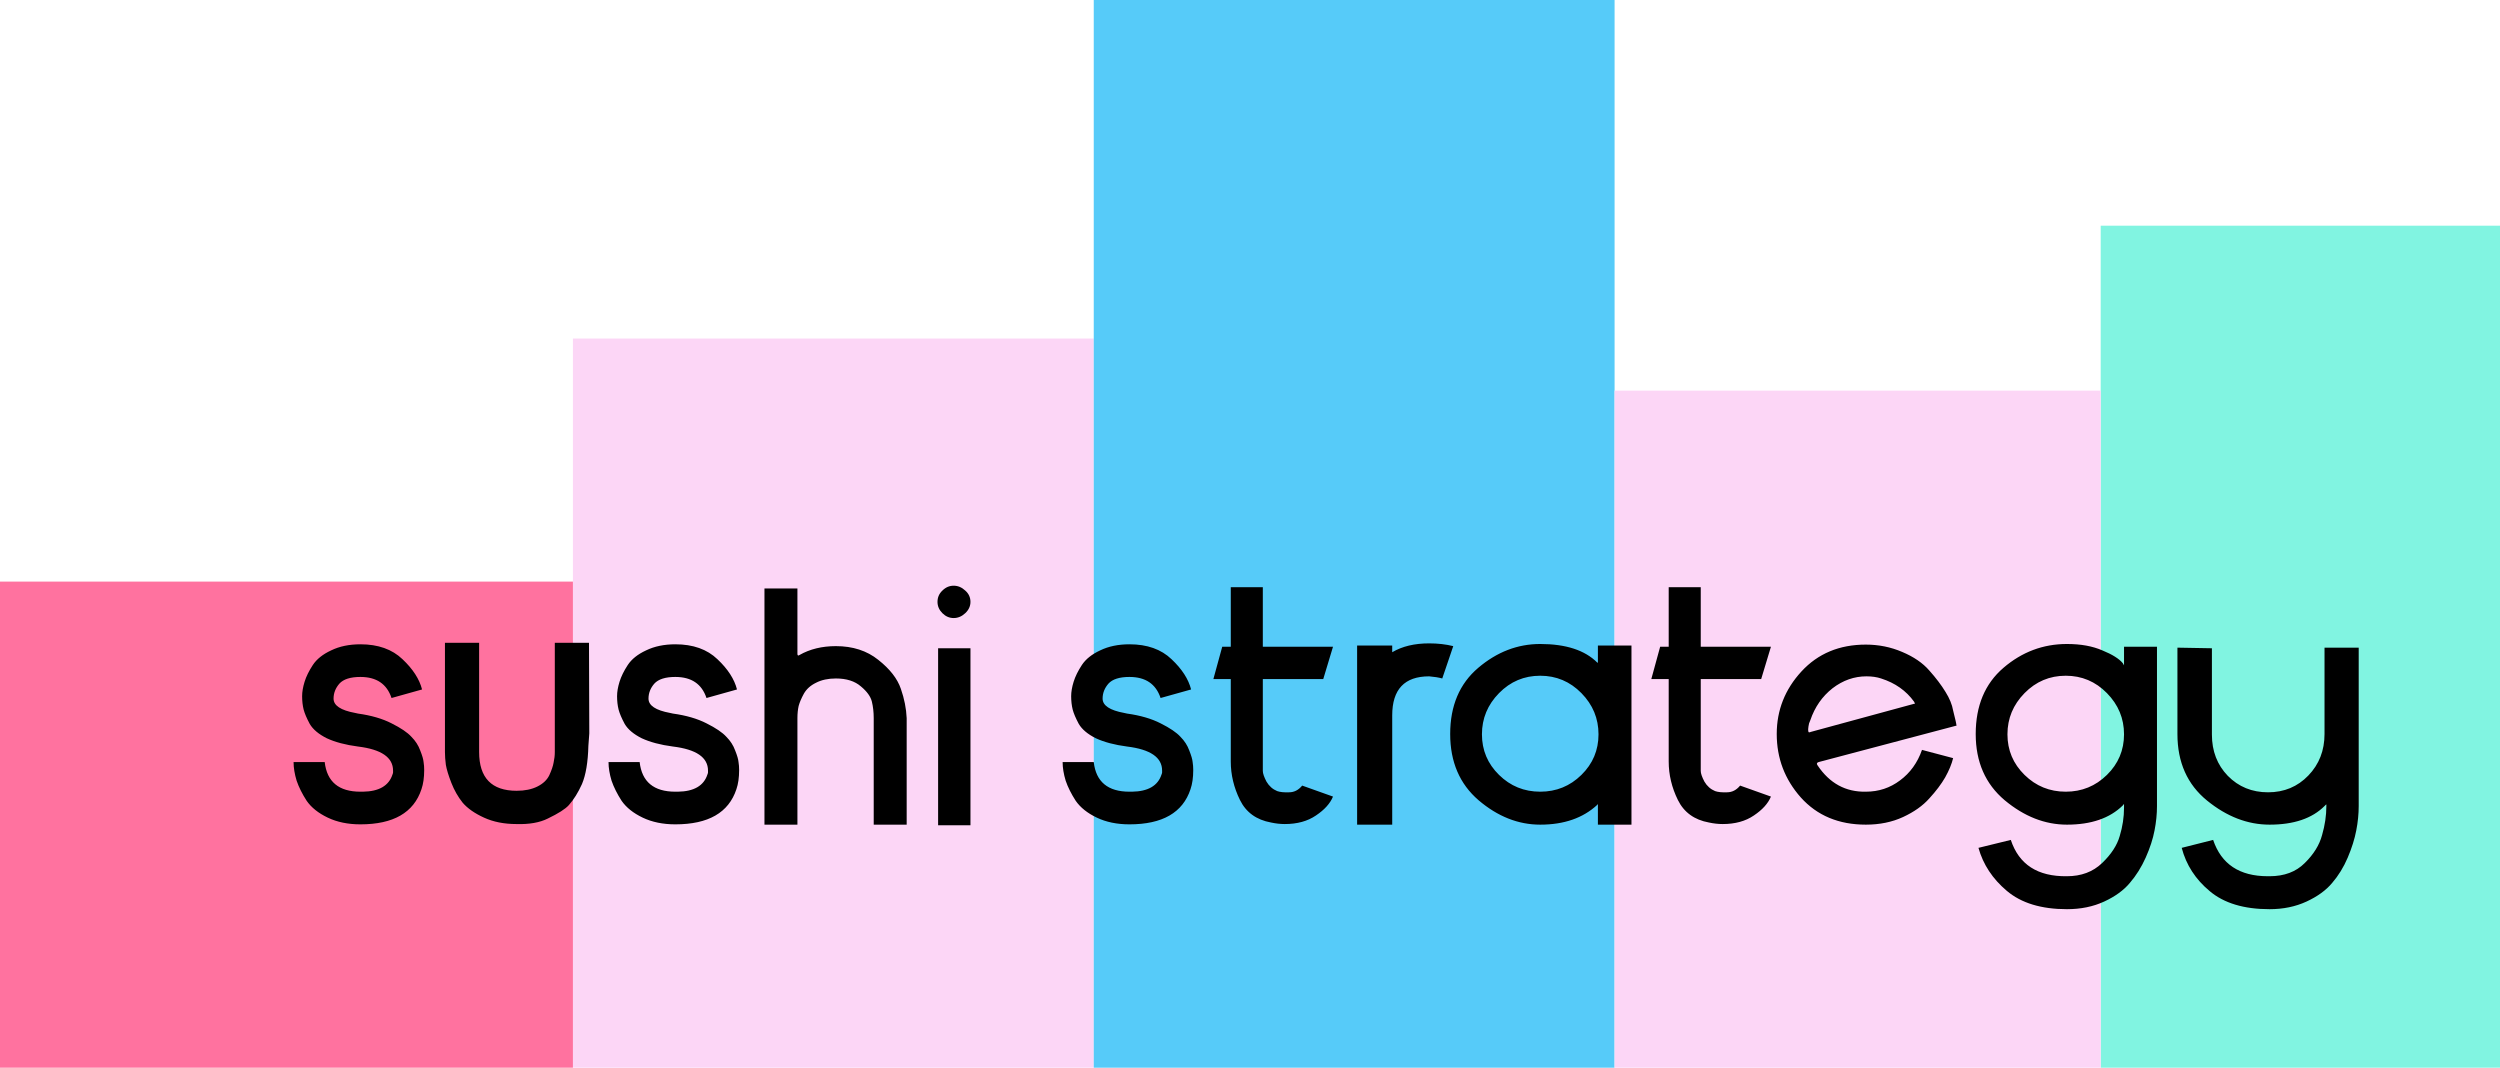
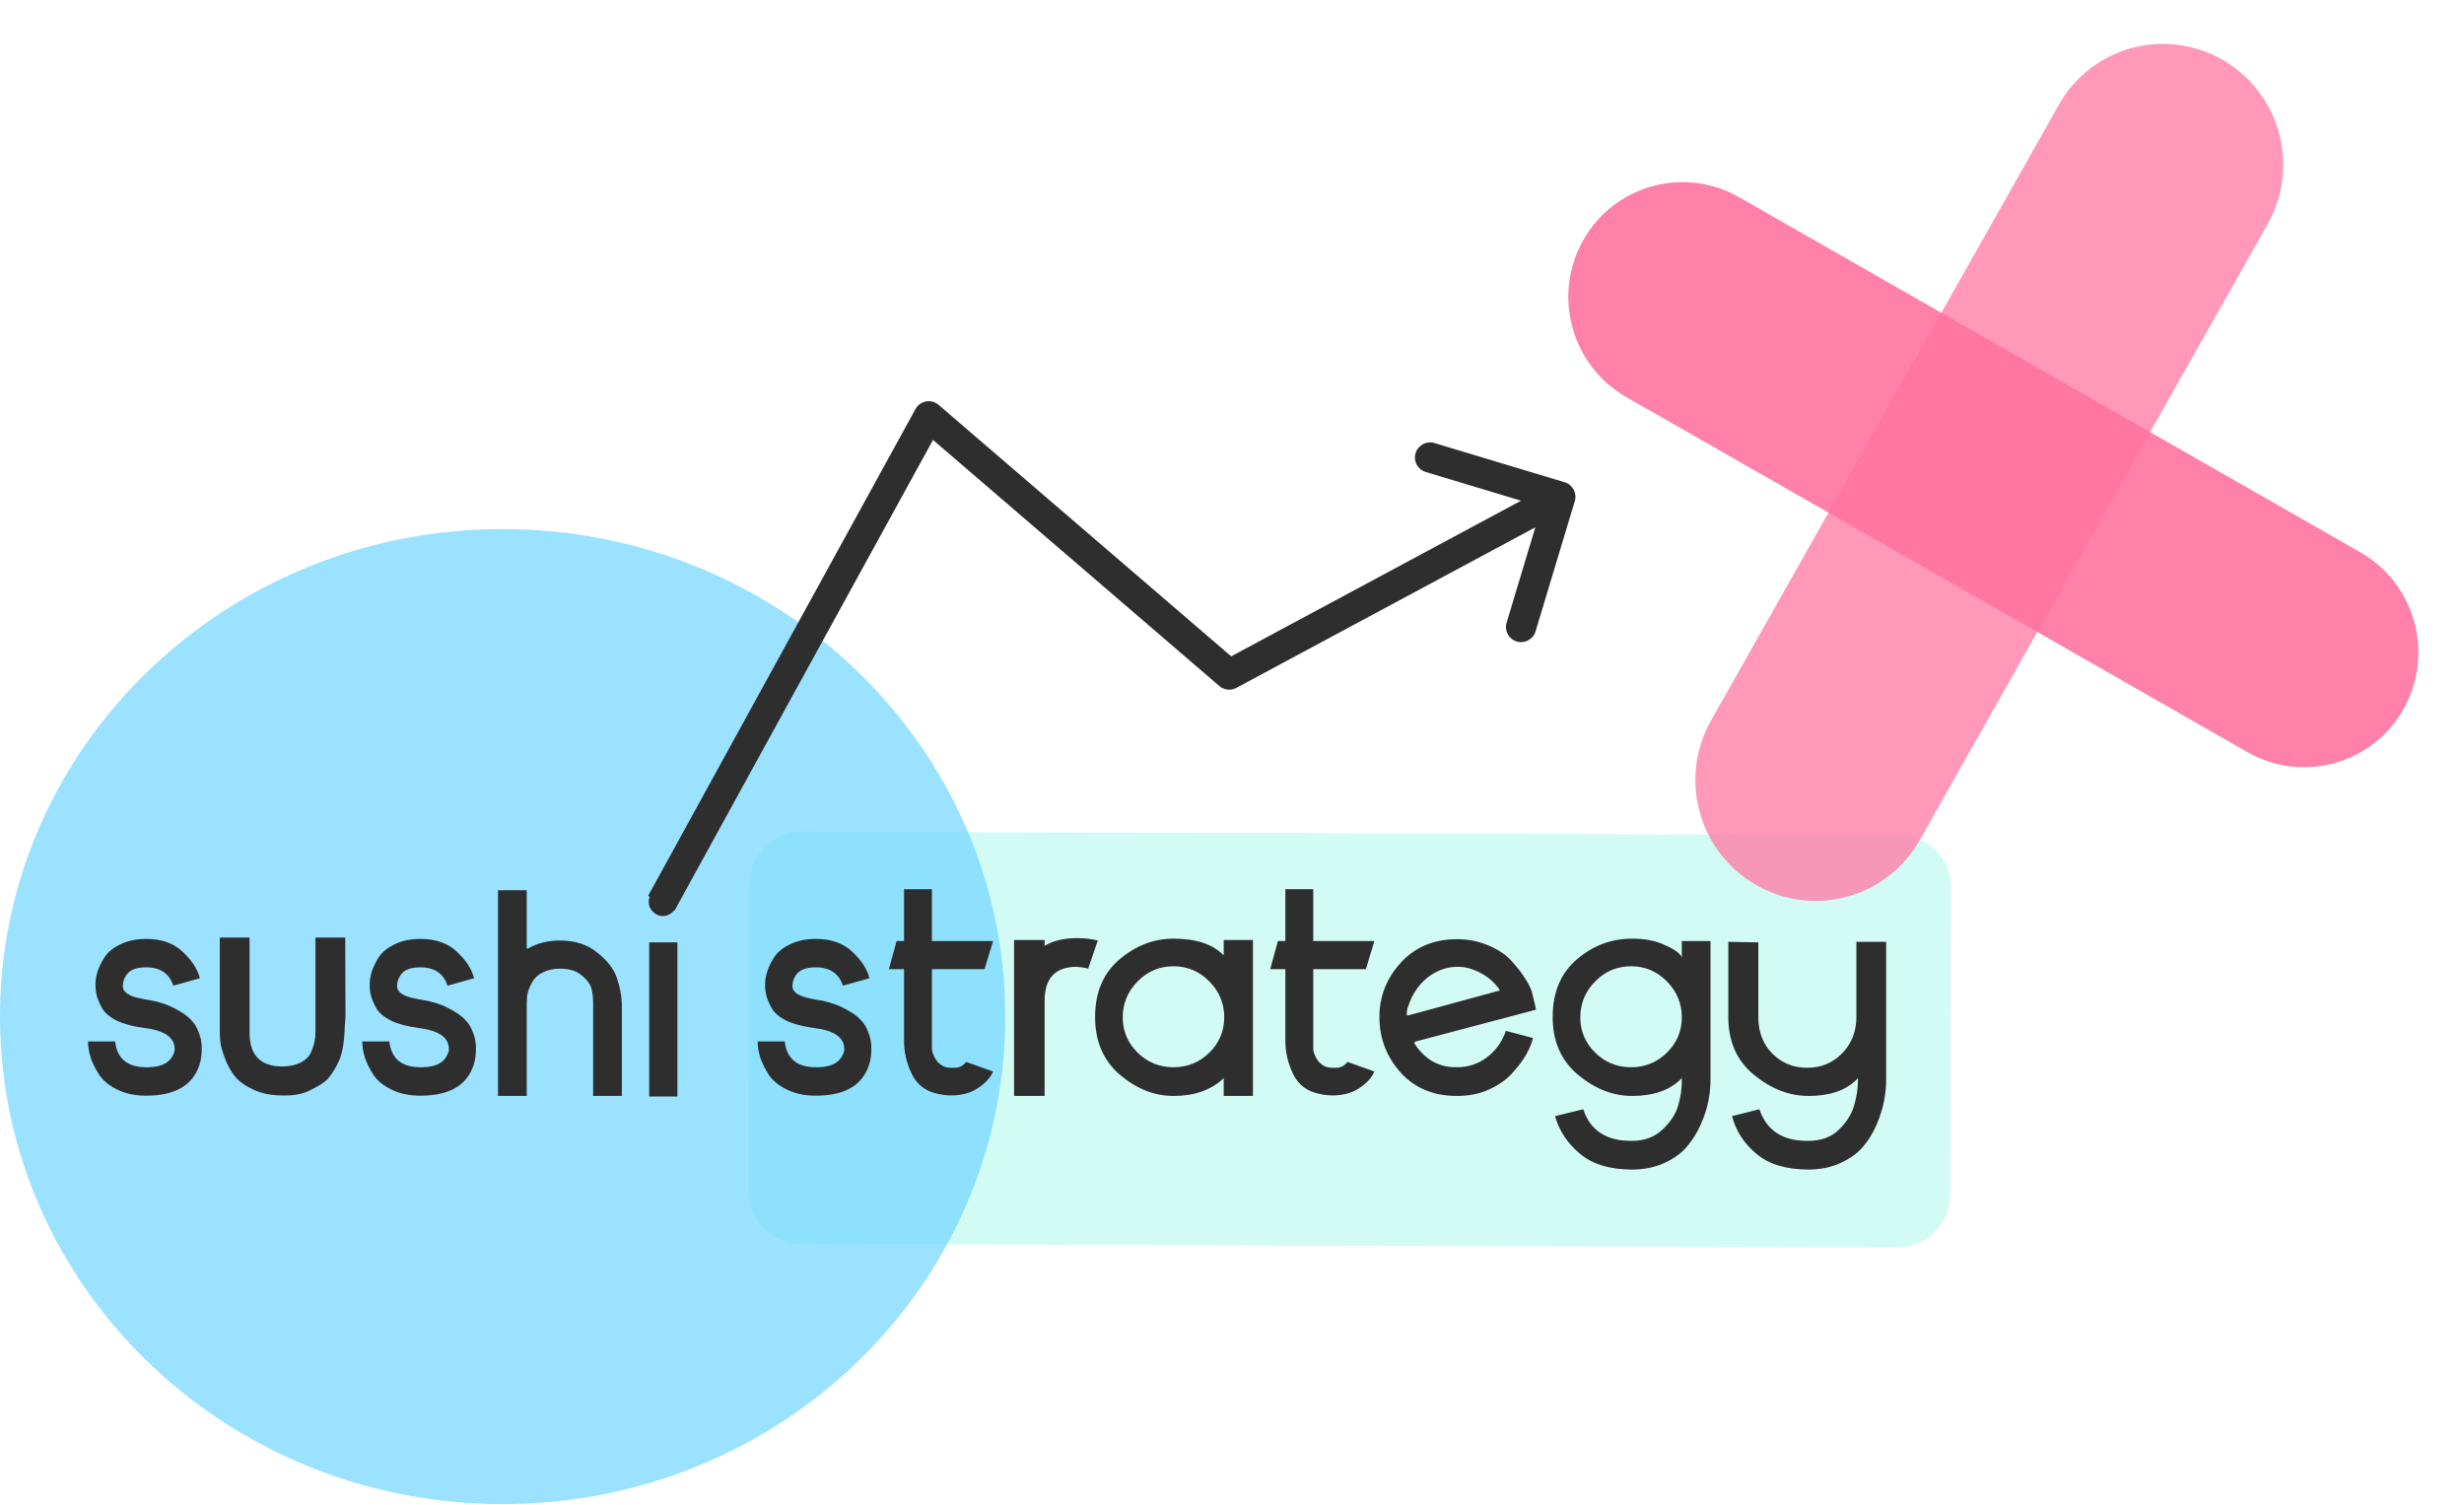
- <svg xmlns="http://www.w3.org/2000/svg" width="288" height="123" viewBox="0 0 288 123" fill="none">
-   <rect x="66" y="39" width="60" height="84" fill="#FCD6F6" />
-   <rect y="67" width="66" height="56" fill="#FF729F" />
-   <rect x="242" y="26" width="46" height="97" fill="#81F4E1" />
-   <rect x="126" width="60" height="123" fill="#56CBF9" />
-   <rect x="186" y="45" width="56" height="78" fill="#FCD6F6" />
-   <path d="M41.52 74.223C43.559 74.223 45.176 74.797 46.371 75.945C47.566 77.07 48.316 78.231 48.621 79.426L45.105 80.41C44.566 78.793 43.371 77.984 41.52 77.984C40.371 77.984 39.562 78.242 39.094 78.758C38.648 79.273 38.426 79.848 38.426 80.481C38.426 81.277 39.258 81.828 40.922 82.133L41.238 82.203C42.762 82.414 44.051 82.789 45.105 83.328C46.184 83.867 46.945 84.383 47.391 84.875C47.859 85.344 48.199 85.871 48.41 86.457C48.645 87.043 48.773 87.488 48.797 87.793C48.844 88.074 48.867 88.379 48.867 88.707C48.867 89.574 48.762 90.312 48.551 90.922C47.66 93.617 45.316 94.965 41.52 94.965C40.09 94.965 38.836 94.707 37.758 94.191C36.68 93.676 35.871 93.031 35.332 92.258C34.816 91.461 34.43 90.688 34.172 89.938C33.938 89.164 33.82 88.449 33.82 87.793H37.406C37.664 90.066 39.035 91.203 41.52 91.203H41.801C43.652 91.18 44.789 90.523 45.211 89.234C45.258 89.117 45.281 89.035 45.281 88.988V88.777C45.281 87.254 43.934 86.328 41.238 86C39.809 85.812 38.613 85.496 37.652 85.051C36.715 84.582 36.059 84.031 35.684 83.398C35.332 82.742 35.098 82.191 34.98 81.746C34.863 81.277 34.805 80.762 34.805 80.199C34.805 79.707 34.898 79.156 35.086 78.547C35.273 77.938 35.59 77.293 36.035 76.613C36.48 75.934 37.184 75.371 38.145 74.926C39.105 74.457 40.23 74.223 41.52 74.223ZM51.258 86.633V74.047H55.195V86.633C55.195 89.609 56.637 91.098 59.52 91.098C60.457 91.098 61.254 90.934 61.91 90.606C62.566 90.277 63.023 89.844 63.281 89.305C63.539 88.742 63.703 88.262 63.773 87.863C63.867 87.441 63.914 87.031 63.914 86.633V74.047H67.852L67.887 84.488C67.863 84.887 67.828 85.367 67.781 85.93C67.734 87.805 67.488 89.269 67.043 90.324C66.598 91.309 66.094 92.117 65.531 92.75C65.133 93.195 64.324 93.711 63.105 94.297C62.168 94.766 60.961 94.977 59.484 94.93C58.078 94.93 56.836 94.684 55.758 94.191C54.68 93.699 53.859 93.125 53.297 92.469C52.758 91.789 52.324 91.027 51.996 90.184C51.668 89.34 51.457 88.648 51.363 88.109C51.293 87.57 51.258 87.078 51.258 86.633ZM77.801 74.223C79.84 74.223 81.457 74.797 82.652 75.945C83.848 77.07 84.598 78.231 84.902 79.426L81.387 80.41C80.848 78.793 79.652 77.984 77.801 77.984C76.652 77.984 75.844 78.242 75.375 78.758C74.93 79.273 74.707 79.848 74.707 80.481C74.707 81.277 75.539 81.828 77.203 82.133L77.519 82.203C79.043 82.414 80.332 82.789 81.387 83.328C82.465 83.867 83.227 84.383 83.672 84.875C84.141 85.344 84.481 85.871 84.691 86.457C84.926 87.043 85.055 87.488 85.078 87.793C85.125 88.074 85.148 88.379 85.148 88.707C85.148 89.574 85.043 90.312 84.832 90.922C83.941 93.617 81.598 94.965 77.801 94.965C76.371 94.965 75.117 94.707 74.039 94.191C72.961 93.676 72.152 93.031 71.613 92.258C71.098 91.461 70.711 90.688 70.453 89.938C70.219 89.164 70.102 88.449 70.102 87.793H73.688C73.945 90.066 75.316 91.203 77.801 91.203H78.082C79.934 91.18 81.07 90.523 81.492 89.234C81.539 89.117 81.562 89.035 81.562 88.988V88.777C81.562 87.254 80.215 86.328 77.519 86C76.09 85.812 74.894 85.496 73.934 85.051C72.996 84.582 72.34 84.031 71.965 83.398C71.613 82.742 71.379 82.191 71.262 81.746C71.144 81.277 71.086 80.762 71.086 80.199C71.086 79.707 71.18 79.156 71.367 78.547C71.555 77.938 71.871 77.293 72.316 76.613C72.762 75.934 73.465 75.371 74.426 74.926C75.387 74.457 76.512 74.223 77.801 74.223ZM88.066 95V67.789H91.863V75.312C91.863 75.523 91.945 75.57 92.109 75.453C93.305 74.773 94.699 74.434 96.293 74.434C98.238 74.434 99.867 74.961 101.18 76.016C102.516 77.07 103.383 78.184 103.781 79.356C104.18 80.504 104.402 81.629 104.449 82.731V95H100.652V82.731C100.652 82.051 100.582 81.418 100.441 80.832C100.301 80.246 99.879 79.66 99.176 79.074C98.473 78.465 97.512 78.16 96.293 78.16C95.402 78.16 94.641 78.324 94.008 78.652C93.375 78.957 92.906 79.379 92.602 79.918C92.32 80.434 92.121 80.902 92.004 81.324C91.91 81.746 91.863 82.215 91.863 82.731V95H88.066ZM111.199 68.035C111.598 68.387 111.797 68.82 111.797 69.336C111.797 69.828 111.598 70.262 111.199 70.637C110.801 71.012 110.355 71.199 109.863 71.199C109.371 71.199 108.938 71.012 108.562 70.637C108.188 70.262 108 69.828 108 69.336C108 68.82 108.188 68.387 108.562 68.035C108.938 67.66 109.371 67.473 109.863 67.473C110.355 67.473 110.801 67.66 111.199 68.035ZM111.797 74.68V95.07H108.07V74.68H111.797ZM130.113 74.223C132.152 74.223 133.77 74.797 134.965 75.945C136.16 77.07 136.91 78.231 137.215 79.426L133.699 80.41C133.16 78.793 131.965 77.984 130.113 77.984C128.965 77.984 128.156 78.242 127.688 78.758C127.242 79.273 127.02 79.848 127.02 80.481C127.02 81.277 127.852 81.828 129.516 82.133L129.832 82.203C131.355 82.414 132.645 82.789 133.699 83.328C134.777 83.867 135.539 84.383 135.984 84.875C136.453 85.344 136.793 85.871 137.004 86.457C137.238 87.043 137.367 87.488 137.391 87.793C137.438 88.074 137.461 88.379 137.461 88.707C137.461 89.574 137.355 90.312 137.145 90.922C136.254 93.617 133.91 94.965 130.113 94.965C128.684 94.965 127.43 94.707 126.352 94.191C125.273 93.676 124.465 93.031 123.926 92.258C123.41 91.461 123.023 90.688 122.766 89.938C122.531 89.164 122.414 88.449 122.414 87.793H126C126.258 90.066 127.629 91.203 130.113 91.203H130.395C132.246 91.18 133.383 90.523 133.805 89.234C133.852 89.117 133.875 89.035 133.875 88.988V88.777C133.875 87.254 132.527 86.328 129.832 86C128.402 85.812 127.207 85.496 126.246 85.051C125.309 84.582 124.652 84.031 124.277 83.398C123.926 82.742 123.691 82.191 123.574 81.746C123.457 81.277 123.398 80.762 123.398 80.199C123.398 79.707 123.492 79.156 123.68 78.547C123.867 77.938 124.184 77.293 124.629 76.613C125.074 75.934 125.777 75.371 126.738 74.926C127.699 74.457 128.824 74.223 130.113 74.223ZM141.785 87.723V67.648H145.477V88.812C145.477 89.094 145.617 89.504 145.898 90.043C146.203 90.559 146.613 90.922 147.129 91.133C147.457 91.25 147.914 91.297 148.5 91.273C149.086 91.273 149.59 91.016 150.012 90.5L153.562 91.766C153.234 92.562 152.578 93.289 151.594 93.945C150.633 94.602 149.438 94.93 148.008 94.93C147.492 94.93 146.965 94.871 146.426 94.754C144.738 94.449 143.543 93.582 142.84 92.152C142.137 90.723 141.785 89.246 141.785 87.723ZM145.477 78.231V74.504H153.562L152.438 78.231H145.477ZM139.781 78.231L140.801 74.504H141.785V78.231H139.781ZM156.34 95V82.414V74.363H160.383V75.137C161.531 74.457 162.949 74.117 164.637 74.117C165.645 74.117 166.57 74.223 167.414 74.434L166.148 78.16C165.727 78.043 165.223 77.961 164.637 77.914C161.801 77.914 160.383 79.414 160.383 82.414V95H156.34ZM187.945 74.363V95H184.078V92.856V92.609L184.008 92.715C182.367 94.238 180.176 95 177.434 95C174.902 95 172.535 94.062 170.332 92.188C168.152 90.312 167.062 87.769 167.062 84.559C167.062 81.301 168.141 78.758 170.297 76.93C172.453 75.102 174.832 74.188 177.434 74.188C180.387 74.188 182.578 74.902 184.008 76.332C184.055 76.379 184.078 76.356 184.078 76.262V74.363H187.945ZM172.688 89.269C174 90.559 175.582 91.203 177.434 91.203C179.285 91.203 180.867 90.559 182.18 89.269C183.492 87.981 184.148 86.422 184.148 84.594C184.148 82.766 183.492 81.184 182.18 79.848C180.867 78.512 179.285 77.844 177.434 77.844C175.582 77.844 174 78.512 172.688 79.848C171.375 81.184 170.719 82.766 170.719 84.594C170.719 86.422 171.375 87.981 172.688 89.269ZM192.234 87.723V67.648H195.926V88.812C195.926 89.094 196.066 89.504 196.348 90.043C196.652 90.559 197.062 90.922 197.578 91.133C197.906 91.25 198.363 91.297 198.949 91.273C199.535 91.273 200.039 91.016 200.461 90.5L204.012 91.766C203.684 92.562 203.027 93.289 202.043 93.945C201.082 94.602 199.887 94.93 198.457 94.93C197.941 94.93 197.414 94.871 196.875 94.754C195.188 94.449 193.992 93.582 193.289 92.152C192.586 90.723 192.234 89.246 192.234 87.723ZM195.926 78.231V74.504H204.012L202.887 78.231H195.926ZM190.23 78.231L191.25 74.504H192.234V78.231H190.23ZM221.414 86.387L225 87.336C224.836 88.016 224.531 88.754 224.086 89.551C223.641 90.324 223.031 91.133 222.258 91.977C221.508 92.82 220.5 93.535 219.234 94.121C217.969 94.707 216.539 95 214.945 95C211.828 95 209.332 93.957 207.457 91.871C205.605 89.785 204.68 87.348 204.68 84.559C204.68 81.816 205.629 79.414 207.527 77.352C209.426 75.289 211.898 74.258 214.945 74.258C216.422 74.258 217.816 74.539 219.129 75.102C220.465 75.664 221.508 76.379 222.258 77.246C223.031 78.113 223.652 78.934 224.121 79.707C224.59 80.457 224.883 81.172 225 81.852C225.258 82.859 225.387 83.445 225.387 83.609H225.316L209.496 87.793C209.285 87.863 209.25 87.992 209.391 88.18C210.773 90.242 212.625 91.25 214.945 91.203C216.422 91.203 217.734 90.769 218.883 89.902C220.055 89.035 220.898 87.863 221.414 86.387ZM208.547 82.977L208.406 83.328C208.383 83.422 208.359 83.539 208.336 83.68C208.312 83.797 208.301 83.902 208.301 83.996C208.301 84.16 208.312 84.266 208.336 84.312C208.359 84.383 208.453 84.383 208.617 84.312L220.5 81.078H220.57C220.617 81.078 220.594 80.996 220.5 80.832C219.586 79.566 218.32 78.676 216.703 78.16C216.211 77.996 215.648 77.914 215.016 77.914C213.609 77.914 212.309 78.371 211.113 79.285C209.918 80.223 209.062 81.453 208.547 82.977ZM244.688 74.504H248.484V92.609V92.856C248.484 93.769 248.391 94.707 248.203 95.668C248.016 96.652 247.676 97.695 247.184 98.797C246.691 99.898 246.082 100.871 245.355 101.715C244.652 102.559 243.668 103.273 242.402 103.859C241.137 104.445 239.707 104.738 238.113 104.738C235.16 104.738 232.852 104.035 231.188 102.629C229.547 101.246 228.457 99.594 227.918 97.672L231.645 96.758C232.582 99.594 234.738 100.988 238.113 100.941C239.754 100.941 241.102 100.438 242.156 99.43C243.211 98.422 243.891 97.379 244.195 96.301C244.523 95.223 244.688 94.133 244.688 93.031V92.609L244.547 92.785C243.047 94.262 240.902 95 238.113 95C235.582 95 233.191 94.062 230.941 92.188C228.715 90.312 227.602 87.769 227.602 84.559C227.602 81.301 228.668 78.758 230.801 76.93C232.934 75.102 235.371 74.188 238.113 74.188C239.707 74.188 241.066 74.434 242.191 74.926C243.34 75.394 244.125 75.887 244.547 76.402L244.688 76.648V76.332V74.504ZM233.227 89.269C234.539 90.559 236.121 91.203 237.973 91.203C239.824 91.203 241.406 90.559 242.719 89.269C244.031 87.981 244.688 86.422 244.688 84.594C244.688 82.766 244.031 81.184 242.719 79.848C241.406 78.512 239.824 77.844 237.973 77.844C236.121 77.844 234.539 78.512 233.227 79.848C231.914 81.184 231.258 82.766 231.258 84.594C231.258 86.422 231.914 87.981 233.227 89.269ZM267.785 74.609H271.723V92.609V92.856C271.723 93.769 271.629 94.707 271.441 95.668C271.254 96.652 270.926 97.695 270.457 98.797C269.988 99.898 269.391 100.871 268.664 101.715C267.961 102.559 266.977 103.273 265.711 103.859C264.445 104.445 263.027 104.738 261.457 104.738C258.504 104.738 256.207 104.047 254.566 102.664C252.926 101.305 251.848 99.641 251.332 97.672L254.953 96.758C255.891 99.547 257.988 100.941 261.246 100.941C261.316 100.941 261.387 100.941 261.457 100.941C263.145 100.941 264.492 100.438 265.5 99.43C266.531 98.422 267.199 97.344 267.504 96.195C267.832 95.07 267.996 93.957 267.996 92.856V92.715C267.996 92.644 267.973 92.644 267.926 92.715L267.785 92.856C266.355 94.285 264.246 95 261.457 95C258.926 95 256.523 94.074 254.25 92.223C251.977 90.371 250.84 87.816 250.84 84.559V74.609L254.812 74.68V84.629C254.812 86.527 255.422 88.109 256.641 89.375C257.883 90.641 259.43 91.273 261.281 91.273C263.133 91.273 264.68 90.629 265.922 89.34C267.164 88.051 267.785 86.457 267.785 84.559V74.609Z" fill="black" />
+ <svg xmlns="http://www.w3.org/2000/svg" width="326" height="199" viewBox="0 0 326 199" fill="none">
+   <path d="M99.148 117C99.161 113.134 102.304 110.01 106.17 110.022L251.173 110.475C255.039 110.487 258.163 113.631 258.151 117.497L258.024 158.064C258.012 161.93 254.868 165.054 251.002 165.042L106 164.589C102.134 164.577 99.01 161.433 99.022 157.567L99.148 117Z" fill="#C0FAF0" fill-opacity="0.7" />
+   <ellipse cx="66.5" cy="134.5" rx="66.5" ry="64.5" fill="#6FD6FF" fill-opacity="0.7" />
+   <path d="M122.877 55.081L124.181 53.565C123.724 53.172 123.114 53.006 122.52 53.114C121.927 53.221 121.414 53.59 121.124 54.119L122.877 55.081ZM162.63 89.249L161.326 90.766C161.953 91.305 162.848 91.403 163.576 91.011L162.63 89.249ZM208.354 66.299C208.673 65.242 208.074 64.126 207.016 63.807L189.781 58.616C188.723 58.298 187.607 58.897 187.289 59.954C186.97 61.012 187.569 62.128 188.627 62.446L203.947 67.061L199.333 82.381C199.014 83.439 199.613 84.554 200.671 84.873C201.729 85.191 202.844 84.592 203.163 83.534L208.354 66.299ZM89.253 120.463L124.63 56.044L121.124 54.119L85.747 118.537L89.253 120.463ZM121.573 56.598L161.326 90.766L163.934 87.733L124.181 53.565L121.573 56.598ZM163.576 91.011L207.385 67.484L205.493 63.961L161.684 87.487L163.576 91.011Z" fill="#2E2E2E" />
+   <rect width="31.82" height="125.413" rx="15.91" transform="matrix(-0.867975 -0.496609 0.491797 -0.87071 246.168 125)" fill="#FF7FA8" fill-opacity="0.8" />
+   <rect width="30.366" height="125.013" rx="15.183" transform="matrix(-0.491432 0.870916 -0.868183 -0.496243 325.458 80.5991)" fill="#FF729F" fill-opacity="0.9" />
+   <path d="M19.344 124.223C21.383 124.223 23 124.797 24.196 125.945C25.391 127.07 26.141 128.23 26.446 129.426L22.93 130.41C22.391 128.793 21.196 127.984 19.344 127.984C18.196 127.984 17.387 128.242 16.918 128.758C16.473 129.273 16.25 129.848 16.25 130.48C16.25 131.277 17.082 131.828 18.747 132.133L19.063 132.203C20.586 132.414 21.875 132.789 22.93 133.328C24.008 133.867 24.77 134.383 25.215 134.875C25.684 135.344 26.024 135.871 26.235 136.457C26.469 137.043 26.598 137.488 26.622 137.793C26.668 138.074 26.692 138.379 26.692 138.707C26.692 139.574 26.586 140.312 26.375 140.922C25.485 143.617 23.141 144.965 19.344 144.965C17.915 144.965 16.66 144.707 15.582 144.191C14.504 143.676 13.696 143.031 13.157 142.258C12.641 141.461 12.254 140.688 11.996 139.938C11.762 139.164 11.645 138.449 11.645 137.793H15.231C15.489 140.066 16.86 141.203 19.344 141.203H19.625C21.477 141.18 22.614 140.523 23.035 139.234C23.082 139.117 23.106 139.035 23.106 138.988V138.777C23.106 137.254 21.758 136.328 19.063 136C17.633 135.812 16.438 135.496 15.477 135.051C14.54 134.582 13.883 134.031 13.508 133.398C13.157 132.742 12.922 132.191 12.805 131.746C12.688 131.277 12.629 130.762 12.629 130.199C12.629 129.707 12.723 129.156 12.911 128.547C13.098 127.938 13.415 127.293 13.86 126.613C14.305 125.934 15.008 125.371 15.969 124.926C16.93 124.457 18.055 124.223 19.344 124.223ZM29.082 136.633V124.047H33.02V136.633C33.02 139.609 34.461 141.098 37.344 141.098C38.282 141.098 39.078 140.934 39.735 140.605C40.391 140.277 40.848 139.844 41.106 139.305C41.364 138.742 41.528 138.262 41.598 137.863C41.692 137.441 41.739 137.031 41.739 136.633V124.047H45.676L45.711 134.488C45.688 134.887 45.653 135.367 45.606 135.93C45.559 137.805 45.313 139.27 44.868 140.324C44.422 141.309 43.918 142.117 43.356 142.75C42.957 143.195 42.149 143.711 40.93 144.297C39.993 144.766 38.785 144.977 37.309 144.93C35.903 144.93 34.66 144.684 33.582 144.191C32.504 143.699 31.684 143.125 31.122 142.469C30.582 141.789 30.149 141.027 29.821 140.184C29.493 139.34 29.282 138.648 29.188 138.109C29.118 137.57 29.082 137.078 29.082 136.633ZM55.625 124.223C57.664 124.223 59.282 124.797 60.477 125.945C61.672 127.07 62.422 128.23 62.727 129.426L59.211 130.41C58.672 128.793 57.477 127.984 55.625 127.984C54.477 127.984 53.668 128.242 53.2 128.758C52.754 129.273 52.532 129.848 52.532 130.48C52.532 131.277 53.364 131.828 55.028 132.133L55.344 132.203C56.868 132.414 58.157 132.789 59.211 133.328C60.289 133.867 61.051 134.383 61.496 134.875C61.965 135.344 62.305 135.871 62.516 136.457C62.75 137.043 62.879 137.488 62.903 137.793C62.95 138.074 62.973 138.379 62.973 138.707C62.973 139.574 62.868 140.312 62.657 140.922C61.766 143.617 59.422 144.965 55.625 144.965C54.196 144.965 52.942 144.707 51.864 144.191C50.785 143.676 49.977 143.031 49.438 142.258C48.922 141.461 48.535 140.688 48.278 139.938C48.043 139.164 47.926 138.449 47.926 137.793H51.512C51.77 140.066 53.141 141.203 55.625 141.203H55.907C57.758 141.18 58.895 140.523 59.317 139.234C59.364 139.117 59.387 139.035 59.387 138.988V138.777C59.387 137.254 58.039 136.328 55.344 136C53.914 135.812 52.719 135.496 51.758 135.051C50.821 134.582 50.164 134.031 49.789 133.398C49.438 132.742 49.203 132.191 49.086 131.746C48.969 131.277 48.91 130.762 48.91 130.199C48.91 129.707 49.004 129.156 49.192 128.547C49.379 127.938 49.696 127.293 50.141 126.613C50.586 125.934 51.289 125.371 52.25 124.926C53.211 124.457 54.336 124.223 55.625 124.223ZM65.891 145V117.789H69.688V125.312C69.688 125.523 69.77 125.57 69.934 125.453C71.129 124.773 72.524 124.434 74.118 124.434C76.063 124.434 77.692 124.961 79.004 126.016C80.34 127.07 81.207 128.184 81.606 129.355C82.004 130.504 82.227 131.629 82.274 132.73V145H78.477V132.73C78.477 132.051 78.407 131.418 78.266 130.832C78.125 130.246 77.704 129.66 77 129.074C76.297 128.465 75.336 128.16 74.118 128.16C73.227 128.16 72.465 128.324 71.832 128.652C71.2 128.957 70.731 129.379 70.426 129.918C70.145 130.434 69.946 130.902 69.829 131.324C69.735 131.746 69.688 132.215 69.688 132.73V145H65.891ZM89.024 118.035C89.422 118.387 89.621 118.82 89.621 119.336C89.621 119.828 89.422 120.262 89.024 120.637C88.625 121.012 88.18 121.199 87.688 121.199C87.196 121.199 86.762 121.012 86.387 120.637C86.012 120.262 85.825 119.828 85.825 119.336C85.825 118.82 86.012 118.387 86.387 118.035C86.762 117.66 87.196 117.473 87.688 117.473C88.18 117.473 88.625 117.66 89.024 118.035ZM89.621 124.68V145.07H85.895V124.68H89.621ZM107.938 124.223C109.977 124.223 111.594 124.797 112.789 125.945C113.985 127.07 114.735 128.23 115.039 129.426L111.524 130.41C110.985 128.793 109.789 127.984 107.938 127.984C106.789 127.984 105.981 128.242 105.512 128.758C105.067 129.273 104.844 129.848 104.844 130.48C104.844 131.277 105.676 131.828 107.34 132.133L107.657 132.203C109.18 132.414 110.469 132.789 111.524 133.328C112.602 133.867 113.364 134.383 113.809 134.875C114.278 135.344 114.618 135.871 114.829 136.457C115.063 137.043 115.192 137.488 115.215 137.793C115.262 138.074 115.286 138.379 115.286 138.707C115.286 139.574 115.18 140.312 114.969 140.922C114.079 143.617 111.735 144.965 107.938 144.965C106.508 144.965 105.254 144.707 104.176 144.191C103.098 143.676 102.289 143.031 101.75 142.258C101.235 141.461 100.848 140.688 100.59 139.938C100.356 139.164 100.239 138.449 100.239 137.793H103.825C104.082 140.066 105.454 141.203 107.938 141.203H108.219C110.071 141.18 111.207 140.523 111.629 139.234C111.676 139.117 111.7 139.035 111.7 138.988V138.777C111.7 137.254 110.352 136.328 107.657 136C106.227 135.812 105.032 135.496 104.071 135.051C103.133 134.582 102.477 134.031 102.102 133.398C101.75 132.742 101.516 132.191 101.399 131.746C101.282 131.277 101.223 130.762 101.223 130.199C101.223 129.707 101.317 129.156 101.504 128.547C101.692 127.938 102.008 127.293 102.454 126.613C102.899 125.934 103.602 125.371 104.563 124.926C105.524 124.457 106.649 124.223 107.938 124.223ZM119.61 137.723V117.648H123.301V138.812C123.301 139.094 123.442 139.504 123.723 140.043C124.028 140.559 124.438 140.922 124.954 141.133C125.282 141.25 125.739 141.297 126.325 141.273C126.911 141.273 127.414 141.016 127.836 140.5L131.387 141.766C131.059 142.562 130.403 143.289 129.418 143.945C128.457 144.602 127.262 144.93 125.832 144.93C125.317 144.93 124.789 144.871 124.25 144.754C122.563 144.449 121.368 143.582 120.664 142.152C119.961 140.723 119.61 139.246 119.61 137.723ZM123.301 128.23V124.504H131.387L130.262 128.23H123.301ZM117.606 128.23L118.625 124.504H119.61V128.23H117.606ZM134.164 145V132.414V124.363H138.207V125.137C139.356 124.457 140.774 124.117 142.461 124.117C143.469 124.117 144.395 124.223 145.239 124.434L143.973 128.16C143.551 128.043 143.047 127.961 142.461 127.914C139.625 127.914 138.207 129.414 138.207 132.414V145H134.164ZM165.77 124.363V145H161.903V142.855V142.609L161.832 142.715C160.192 144.238 158 145 155.258 145C152.727 145 150.36 144.062 148.157 142.188C145.977 140.312 144.887 137.77 144.887 134.559C144.887 131.301 145.965 128.758 148.121 126.93C150.278 125.102 152.657 124.188 155.258 124.188C158.211 124.188 160.403 124.902 161.832 126.332C161.879 126.379 161.903 126.355 161.903 126.262V124.363H165.77ZM150.512 139.27C151.825 140.559 153.407 141.203 155.258 141.203C157.11 141.203 158.692 140.559 160.004 139.27C161.317 137.98 161.973 136.422 161.973 134.594C161.973 132.766 161.317 131.184 160.004 129.848C158.692 128.512 157.11 127.844 155.258 127.844C153.407 127.844 151.825 128.512 150.512 129.848C149.2 131.184 148.543 132.766 148.543 134.594C148.543 136.422 149.2 137.98 150.512 139.27ZM170.059 137.723V117.648H173.75V138.812C173.75 139.094 173.891 139.504 174.172 140.043C174.477 140.559 174.887 140.922 175.403 141.133C175.731 141.25 176.188 141.297 176.774 141.273C177.36 141.273 177.864 141.016 178.286 140.5L181.836 141.766C181.508 142.562 180.852 143.289 179.868 143.945C178.907 144.602 177.711 144.93 176.282 144.93C175.766 144.93 175.239 144.871 174.7 144.754C173.012 144.449 171.817 143.582 171.114 142.152C170.411 140.723 170.059 139.246 170.059 137.723ZM173.75 128.23V124.504H181.836L180.711 128.23H173.75ZM168.055 128.23L169.075 124.504H170.059V128.23H168.055ZM199.239 136.387L202.825 137.336C202.661 138.016 202.356 138.754 201.911 139.551C201.465 140.324 200.856 141.133 200.082 141.977C199.332 142.82 198.325 143.535 197.059 144.121C195.793 144.707 194.364 145 192.77 145C189.653 145 187.157 143.957 185.282 141.871C183.43 139.785 182.504 137.348 182.504 134.559C182.504 131.816 183.454 129.414 185.352 127.352C187.25 125.289 189.723 124.258 192.77 124.258C194.246 124.258 195.641 124.539 196.954 125.102C198.289 125.664 199.332 126.379 200.082 127.246C200.856 128.113 201.477 128.934 201.946 129.707C202.414 130.457 202.707 131.172 202.825 131.852C203.082 132.859 203.211 133.445 203.211 133.609H203.141L187.321 137.793C187.11 137.863 187.075 137.992 187.215 138.18C188.598 140.242 190.45 141.25 192.77 141.203C194.246 141.203 195.559 140.77 196.707 139.902C197.879 139.035 198.723 137.863 199.239 136.387ZM186.371 132.977L186.231 133.328C186.207 133.422 186.184 133.539 186.161 133.68C186.137 133.797 186.125 133.902 186.125 133.996C186.125 134.16 186.137 134.266 186.161 134.312C186.184 134.383 186.278 134.383 186.442 134.312L198.325 131.078H198.395C198.442 131.078 198.418 130.996 198.325 130.832C197.411 129.566 196.145 128.676 194.528 128.16C194.036 127.996 193.473 127.914 192.84 127.914C191.434 127.914 190.133 128.371 188.938 129.285C187.743 130.223 186.887 131.453 186.371 132.977ZM222.512 124.504H226.309V142.609V142.855C226.309 143.77 226.215 144.707 226.028 145.668C225.84 146.652 225.5 147.695 225.008 148.797C224.516 149.898 223.907 150.871 223.18 151.715C222.477 152.559 221.493 153.273 220.227 153.859C218.961 154.445 217.532 154.738 215.938 154.738C212.985 154.738 210.676 154.035 209.012 152.629C207.371 151.246 206.282 149.594 205.743 147.672L209.469 146.758C210.407 149.594 212.563 150.988 215.938 150.941C217.579 150.941 218.926 150.438 219.981 149.43C221.036 148.422 221.715 147.379 222.02 146.301C222.348 145.223 222.512 144.133 222.512 143.031V142.609L222.371 142.785C220.871 144.262 218.727 145 215.938 145C213.407 145 211.016 144.062 208.766 142.188C206.539 140.312 205.426 137.77 205.426 134.559C205.426 131.301 206.493 128.758 208.625 126.93C210.758 125.102 213.196 124.188 215.938 124.188C217.532 124.188 218.891 124.434 220.016 124.926C221.164 125.395 221.95 125.887 222.371 126.402L222.512 126.648V126.332V124.504ZM211.051 139.27C212.364 140.559 213.946 141.203 215.797 141.203C217.649 141.203 219.231 140.559 220.543 139.27C221.856 137.98 222.512 136.422 222.512 134.594C222.512 132.766 221.856 131.184 220.543 129.848C219.231 128.512 217.649 127.844 215.797 127.844C213.946 127.844 212.364 128.512 211.051 129.848C209.739 131.184 209.082 132.766 209.082 134.594C209.082 136.422 209.739 137.98 211.051 139.27ZM245.61 124.609H249.547V142.609V142.855C249.547 143.77 249.454 144.707 249.266 145.668C249.079 146.652 248.75 147.695 248.282 148.797C247.813 149.898 247.215 150.871 246.489 151.715C245.786 152.559 244.801 153.273 243.536 153.859C242.27 154.445 240.852 154.738 239.282 154.738C236.329 154.738 234.032 154.047 232.391 152.664C230.75 151.305 229.672 149.641 229.157 147.672L232.778 146.758C233.715 149.547 235.813 150.941 239.071 150.941C239.141 150.941 239.211 150.941 239.282 150.941C240.969 150.941 242.317 150.438 243.325 149.43C244.356 148.422 245.024 147.344 245.329 146.195C245.657 145.07 245.821 143.957 245.821 142.855V142.715C245.821 142.645 245.797 142.645 245.75 142.715L245.61 142.855C244.18 144.285 242.071 145 239.282 145C236.75 145 234.348 144.074 232.075 142.223C229.801 140.371 228.664 137.816 228.664 134.559V124.609L232.637 124.68V134.629C232.637 136.527 233.246 138.109 234.465 139.375C235.707 140.641 237.254 141.273 239.106 141.273C240.957 141.273 242.504 140.629 243.746 139.34C244.989 138.051 245.61 136.457 245.61 134.559V124.609Z" fill="#2E2E2E" />
</svg>
